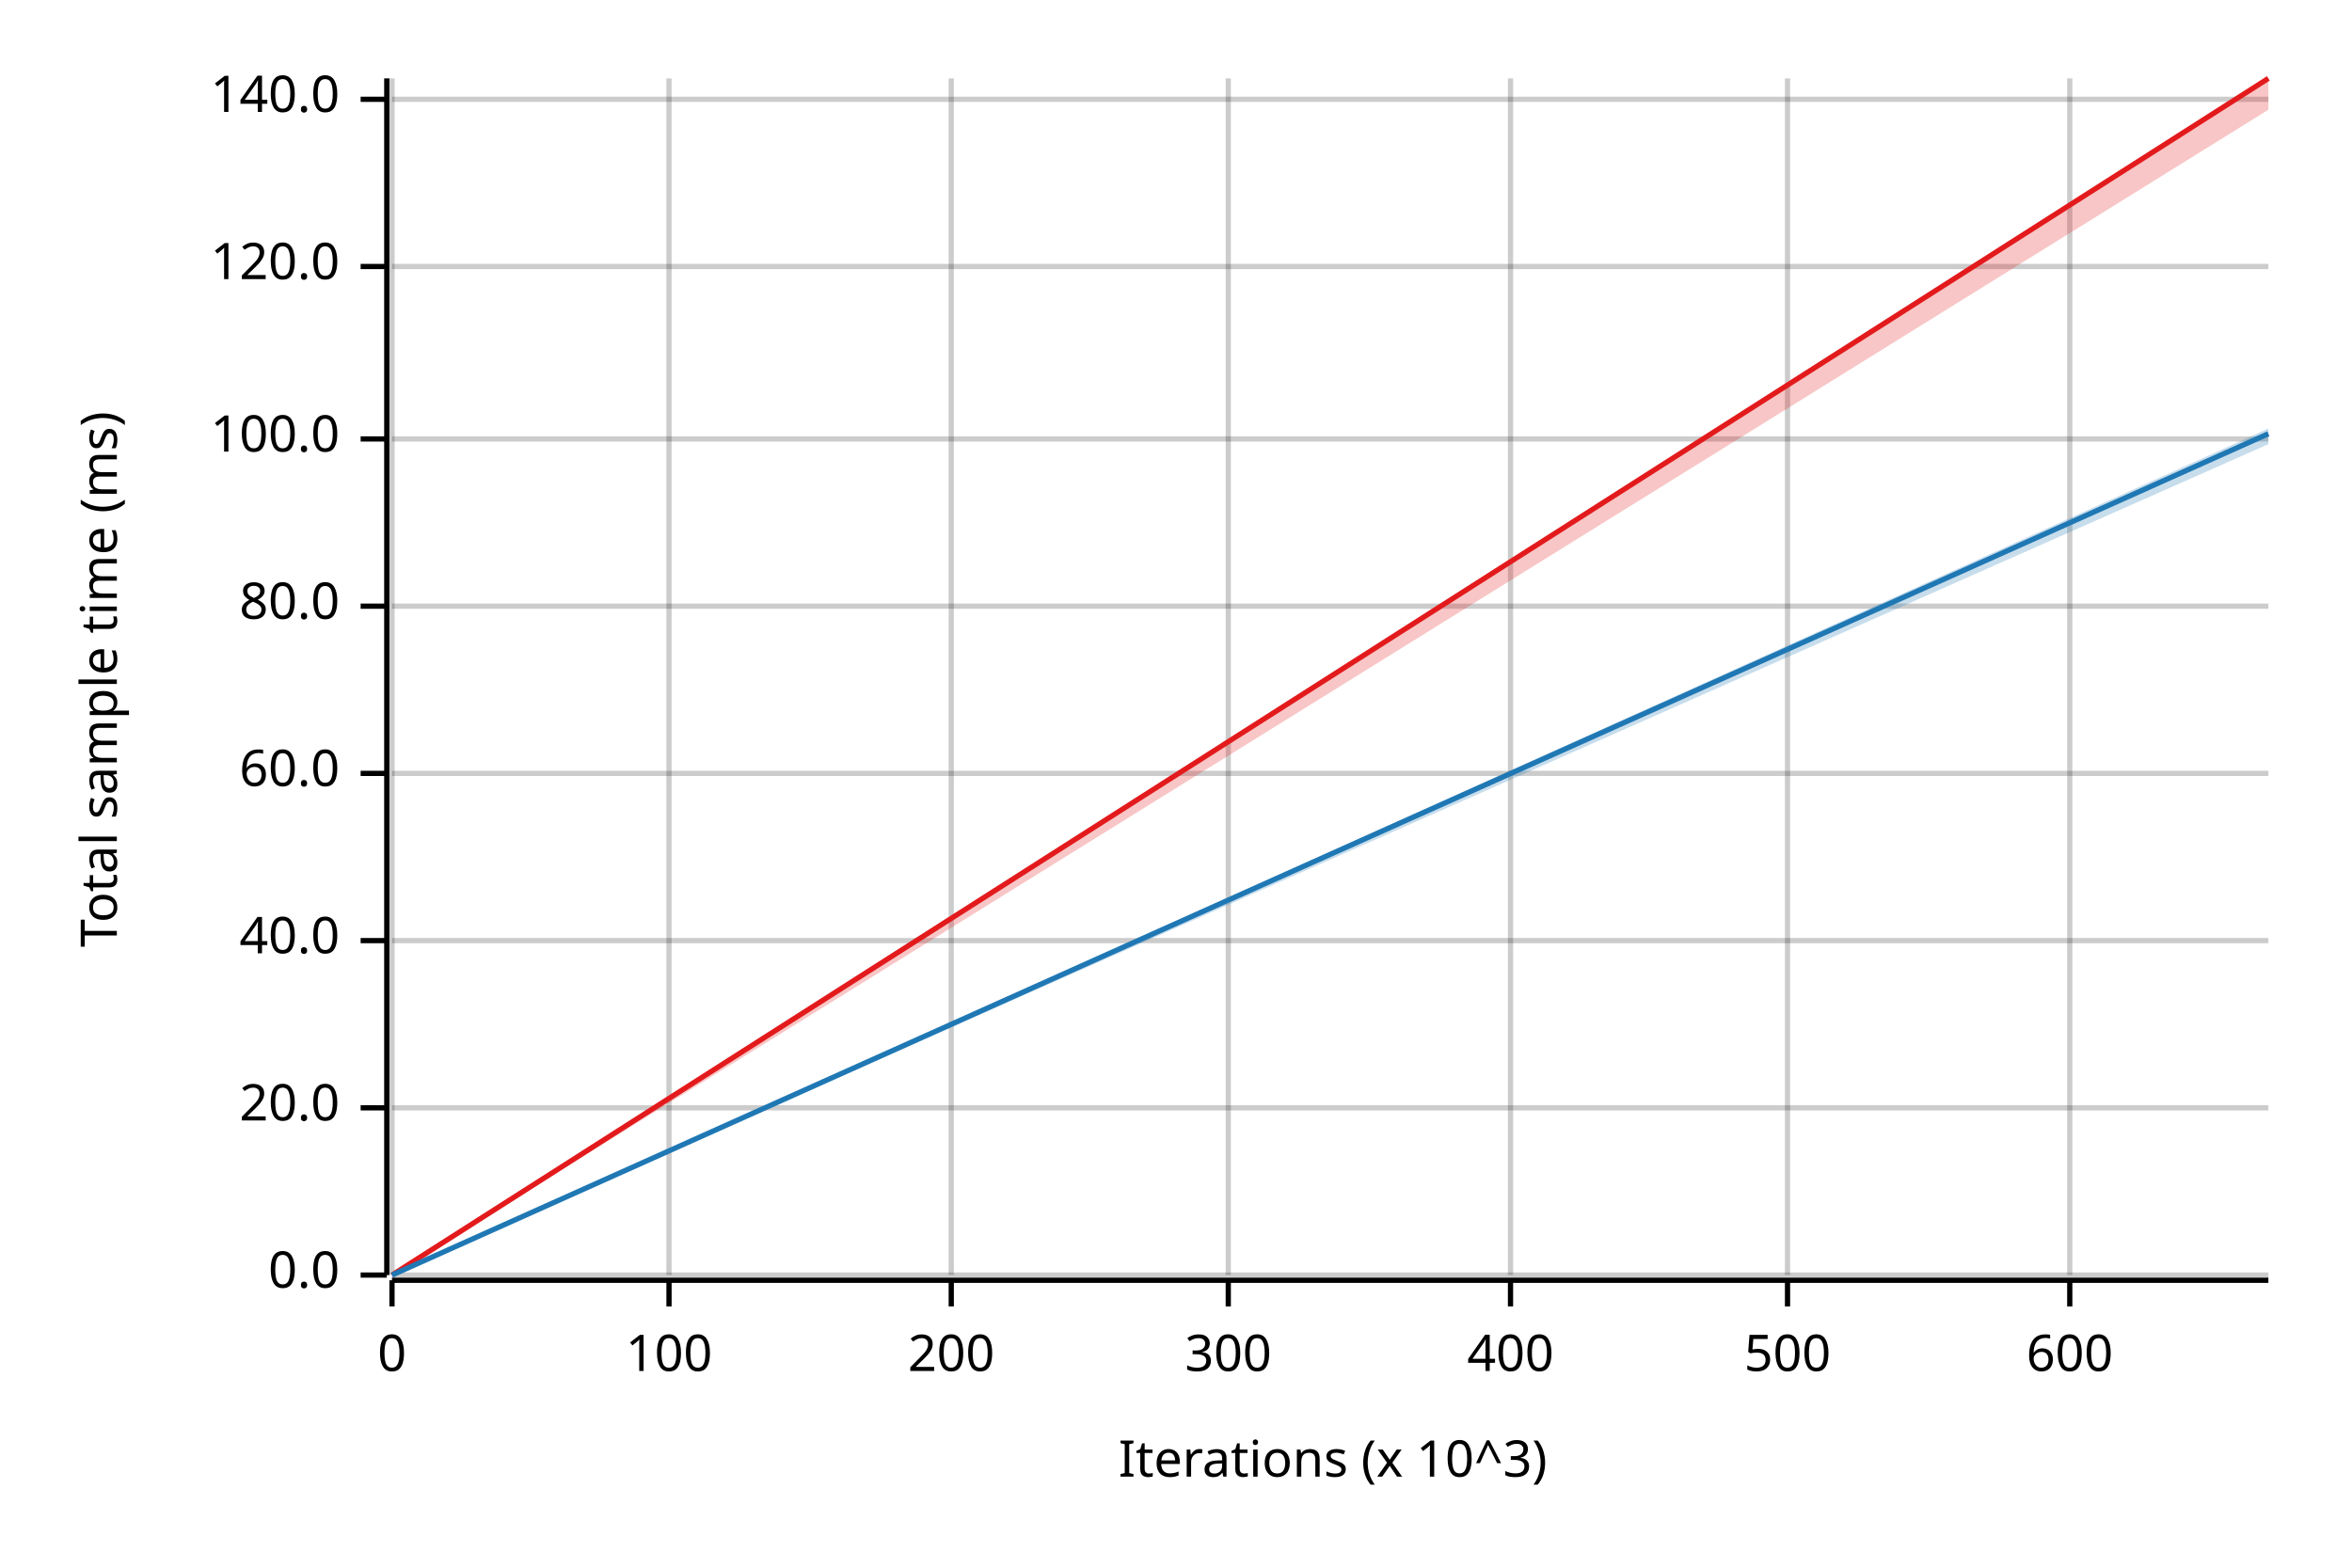
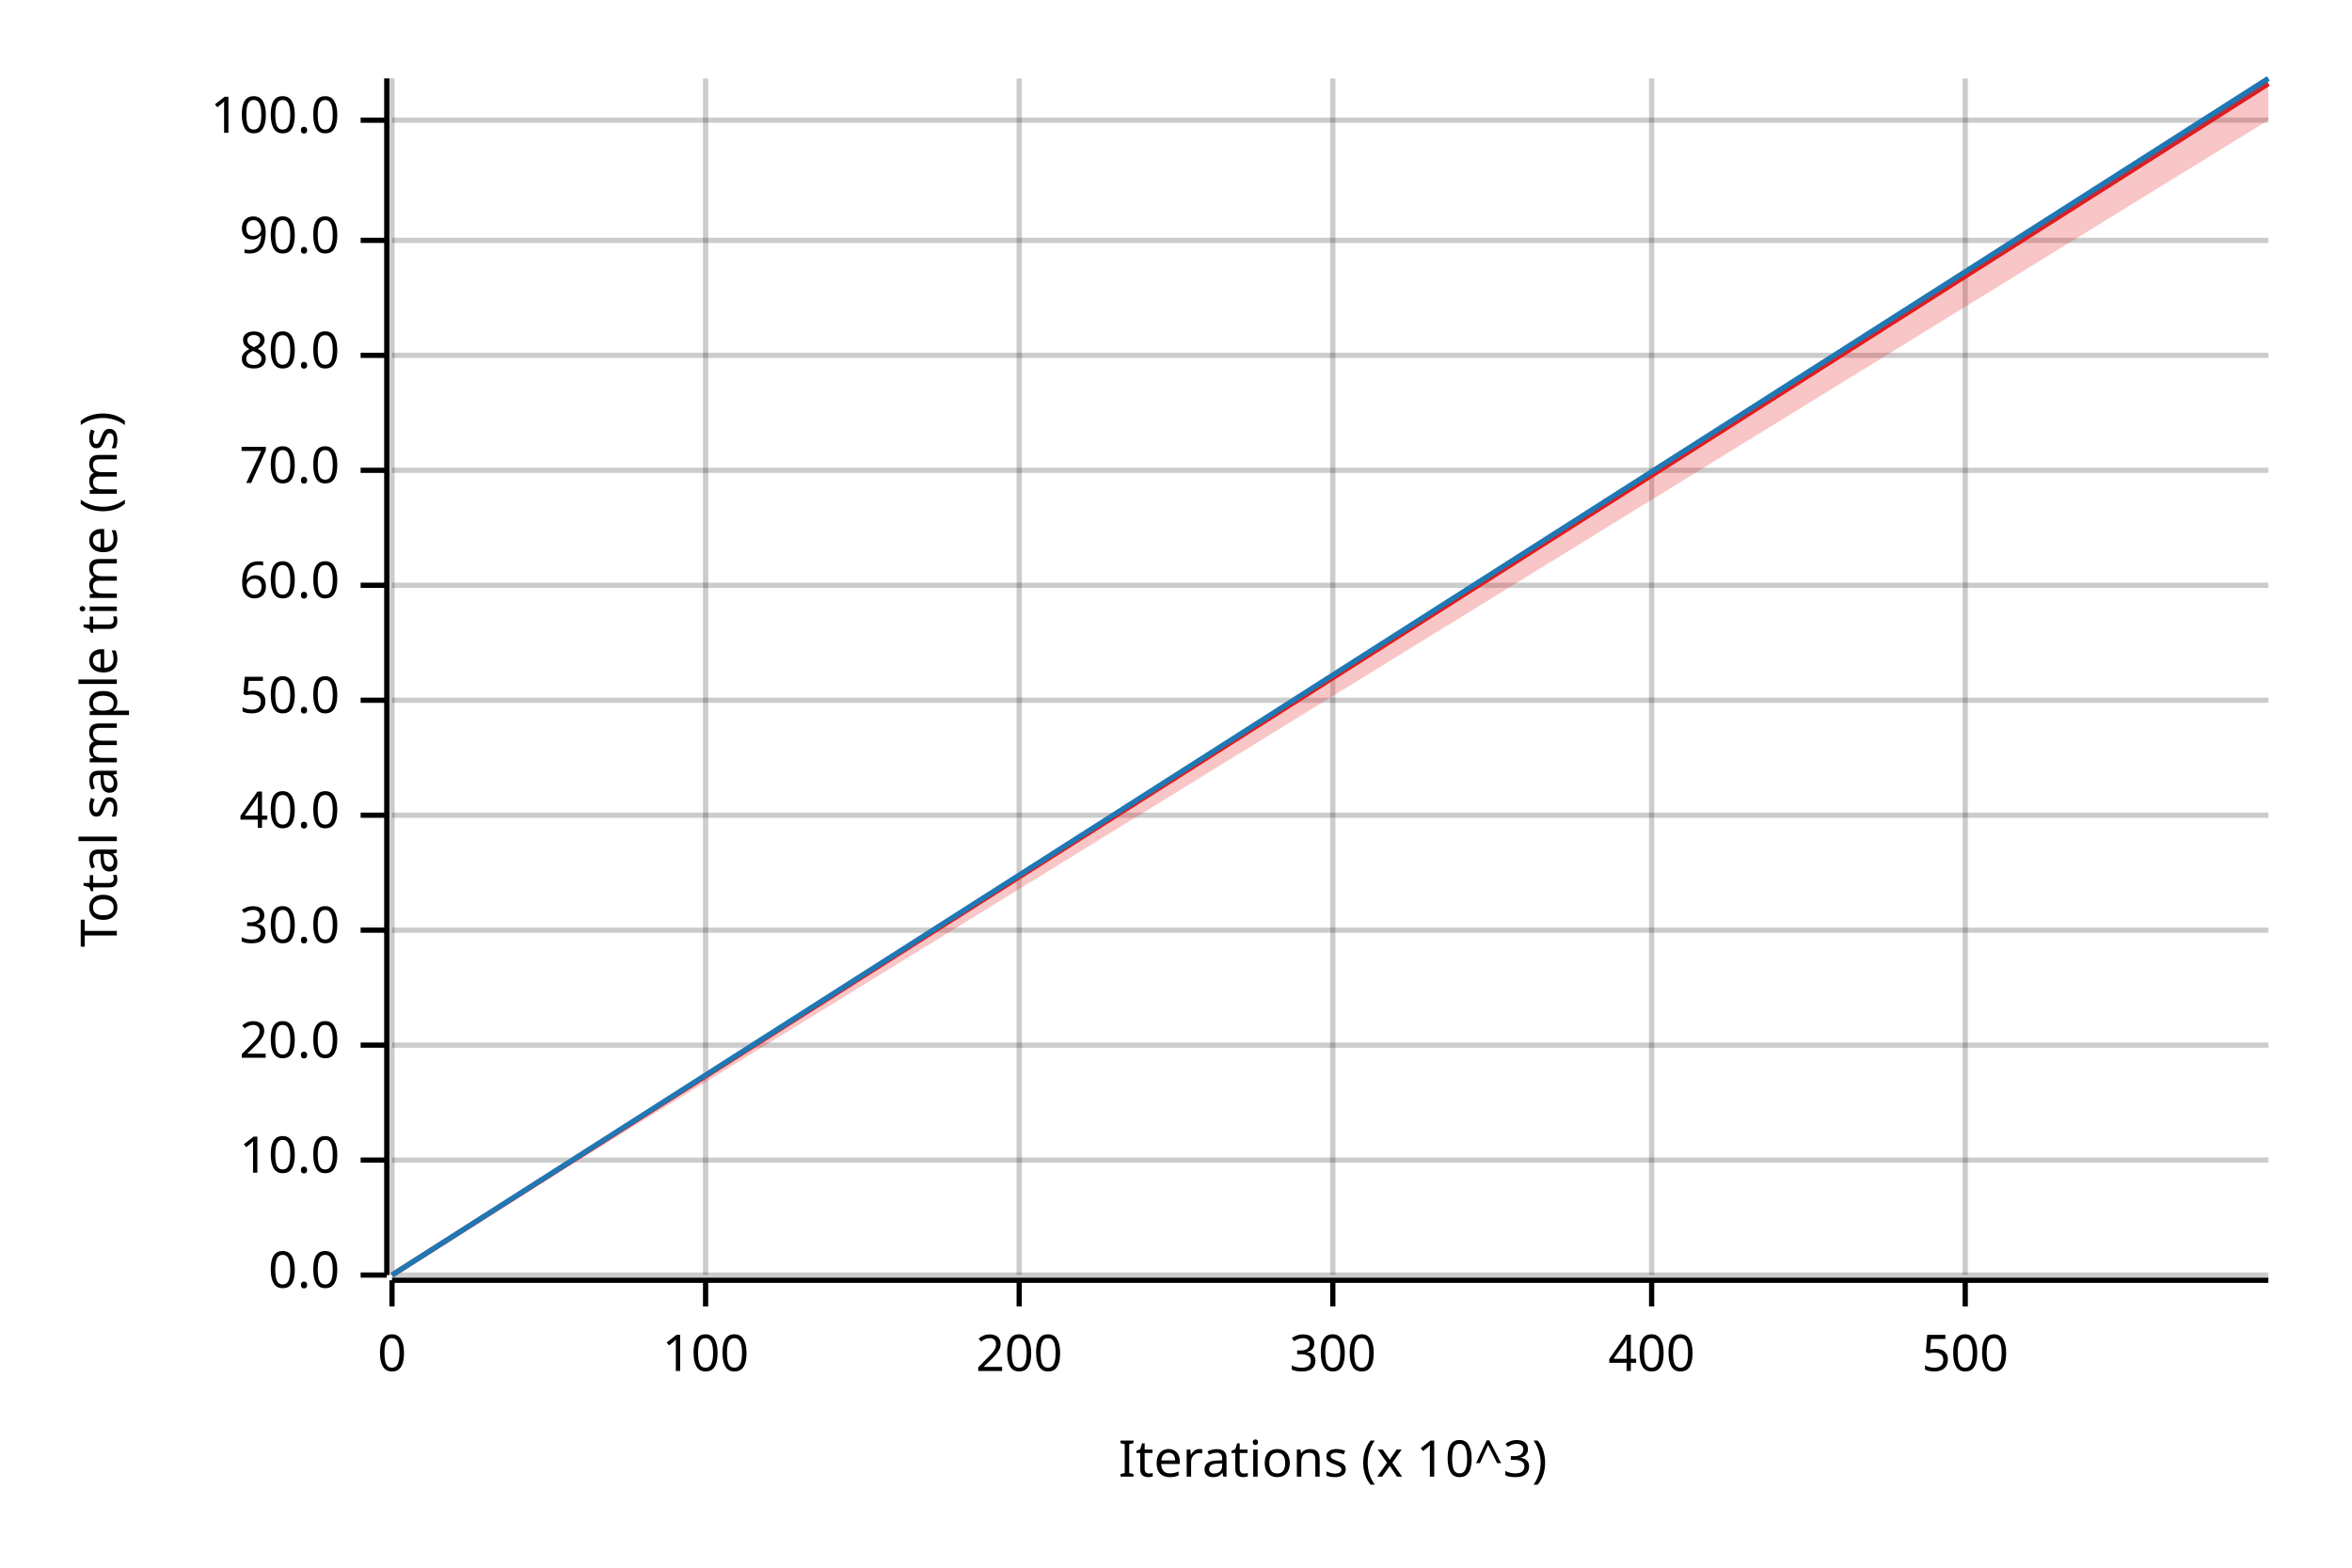
<svg xmlns="http://www.w3.org/2000/svg" width="450" height="300" viewBox="0 0 450 300">
  <text x="15" y="130" dy="0.76em" text-anchor="middle" font-family="sans-serif" font-size="9.677" opacity="1" fill="#000000" transform="rotate(270, 15, 130)">
Total sample time (ms)
</text>
  <text x="255" y="285" dy="-0.5ex" text-anchor="middle" font-family="sans-serif" font-size="9.677" opacity="1" fill="#000000">
Iterations (x 10^3)
</text>
  <line opacity="0.2" stroke="#000000" stroke-width="1" x1="75" y1="244" x2="75" y2="15" />
-   <line opacity="0.2" stroke="#000000" stroke-width="1" x1="128" y1="244" x2="128" y2="15" />
-   <line opacity="0.2" stroke="#000000" stroke-width="1" x1="182" y1="244" x2="182" y2="15" />
-   <line opacity="0.2" stroke="#000000" stroke-width="1" x1="235" y1="244" x2="235" y2="15" />
-   <line opacity="0.2" stroke="#000000" stroke-width="1" x1="289" y1="244" x2="289" y2="15" />
-   <line opacity="0.2" stroke="#000000" stroke-width="1" x1="342" y1="244" x2="342" y2="15" />
-   <line opacity="0.2" stroke="#000000" stroke-width="1" x1="396" y1="244" x2="396" y2="15" />
+   <line opacity="0.2" stroke="#000000" stroke-width="1" x1="135" y1="244" x2="135" y2="15" />
+   <line opacity="0.2" stroke="#000000" stroke-width="1" x1="195" y1="244" x2="195" y2="15" />
+   <line opacity="0.2" stroke="#000000" stroke-width="1" x1="255" y1="244" x2="255" y2="15" />
+   <line opacity="0.2" stroke="#000000" stroke-width="1" x1="316" y1="244" x2="316" y2="15" />
+   <line opacity="0.2" stroke="#000000" stroke-width="1" x1="376" y1="244" x2="376" y2="15" />
  <line opacity="0.2" stroke="#000000" stroke-width="1" x1="75" y1="244" x2="434" y2="244" />
-   <line opacity="0.2" stroke="#000000" stroke-width="1" x1="75" y1="212" x2="434" y2="212" />
-   <line opacity="0.2" stroke="#000000" stroke-width="1" x1="75" y1="180" x2="434" y2="180" />
-   <line opacity="0.2" stroke="#000000" stroke-width="1" x1="75" y1="148" x2="434" y2="148" />
-   <line opacity="0.2" stroke="#000000" stroke-width="1" x1="75" y1="116" x2="434" y2="116" />
-   <line opacity="0.2" stroke="#000000" stroke-width="1" x1="75" y1="84" x2="434" y2="84" />
-   <line opacity="0.2" stroke="#000000" stroke-width="1" x1="75" y1="51" x2="434" y2="51" />
-   <line opacity="0.2" stroke="#000000" stroke-width="1" x1="75" y1="19" x2="434" y2="19" />
+   <line opacity="0.2" stroke="#000000" stroke-width="1" x1="75" y1="222" x2="434" y2="222" />
+   <line opacity="0.2" stroke="#000000" stroke-width="1" x1="75" y1="200" x2="434" y2="200" />
+   <line opacity="0.2" stroke="#000000" stroke-width="1" x1="75" y1="178" x2="434" y2="178" />
+   <line opacity="0.2" stroke="#000000" stroke-width="1" x1="75" y1="156" x2="434" y2="156" />
+   <line opacity="0.2" stroke="#000000" stroke-width="1" x1="75" y1="134" x2="434" y2="134" />
+   <line opacity="0.2" stroke="#000000" stroke-width="1" x1="75" y1="112" x2="434" y2="112" />
+   <line opacity="0.2" stroke="#000000" stroke-width="1" x1="75" y1="90" x2="434" y2="90" />
+   <line opacity="0.2" stroke="#000000" stroke-width="1" x1="75" y1="68" x2="434" y2="68" />
+   <line opacity="0.2" stroke="#000000" stroke-width="1" x1="75" y1="46" x2="434" y2="46" />
+   <line opacity="0.2" stroke="#000000" stroke-width="1" x1="75" y1="23" x2="434" y2="23" />
  <polyline fill="none" opacity="1" stroke="#000000" stroke-width="1" points="74,15 74,244 " />
  <text x="65" y="244" dy="0.5ex" text-anchor="end" font-family="sans-serif" font-size="9.677" opacity="1" fill="#000000">
0.0
</text>
  <polyline fill="none" opacity="1" stroke="#000000" stroke-width="1" points="69,244 74,244 " />
-   <text x="65" y="212" dy="0.5ex" text-anchor="end" font-family="sans-serif" font-size="9.677" opacity="1" fill="#000000">
+   <text x="65" y="222" dy="0.5ex" text-anchor="end" font-family="sans-serif" font-size="9.677" opacity="1" fill="#000000">
+ 10.0
+ </text>
+   <polyline fill="none" opacity="1" stroke="#000000" stroke-width="1" points="69,222 74,222 " />
+   <text x="65" y="200" dy="0.5ex" text-anchor="end" font-family="sans-serif" font-size="9.677" opacity="1" fill="#000000">
20.0
</text>
-   <polyline fill="none" opacity="1" stroke="#000000" stroke-width="1" points="69,212 74,212 " />
-   <text x="65" y="180" dy="0.5ex" text-anchor="end" font-family="sans-serif" font-size="9.677" opacity="1" fill="#000000">
+   <polyline fill="none" opacity="1" stroke="#000000" stroke-width="1" points="69,200 74,200 " />
+   <text x="65" y="178" dy="0.5ex" text-anchor="end" font-family="sans-serif" font-size="9.677" opacity="1" fill="#000000">
+ 30.0
+ </text>
+   <polyline fill="none" opacity="1" stroke="#000000" stroke-width="1" points="69,178 74,178 " />
+   <text x="65" y="156" dy="0.5ex" text-anchor="end" font-family="sans-serif" font-size="9.677" opacity="1" fill="#000000">
40.0
</text>
-   <polyline fill="none" opacity="1" stroke="#000000" stroke-width="1" points="69,180 74,180 " />
-   <text x="65" y="148" dy="0.5ex" text-anchor="end" font-family="sans-serif" font-size="9.677" opacity="1" fill="#000000">
+   <polyline fill="none" opacity="1" stroke="#000000" stroke-width="1" points="69,156 74,156 " />
+   <text x="65" y="134" dy="0.5ex" text-anchor="end" font-family="sans-serif" font-size="9.677" opacity="1" fill="#000000">
+ 50.0
+ </text>
+   <polyline fill="none" opacity="1" stroke="#000000" stroke-width="1" points="69,134 74,134 " />
+   <text x="65" y="112" dy="0.5ex" text-anchor="end" font-family="sans-serif" font-size="9.677" opacity="1" fill="#000000">
60.0
</text>
-   <polyline fill="none" opacity="1" stroke="#000000" stroke-width="1" points="69,148 74,148 " />
-   <text x="65" y="116" dy="0.5ex" text-anchor="end" font-family="sans-serif" font-size="9.677" opacity="1" fill="#000000">
+   <polyline fill="none" opacity="1" stroke="#000000" stroke-width="1" points="69,112 74,112 " />
+   <text x="65" y="90" dy="0.5ex" text-anchor="end" font-family="sans-serif" font-size="9.677" opacity="1" fill="#000000">
+ 70.0
+ </text>
+   <polyline fill="none" opacity="1" stroke="#000000" stroke-width="1" points="69,90 74,90 " />
+   <text x="65" y="68" dy="0.5ex" text-anchor="end" font-family="sans-serif" font-size="9.677" opacity="1" fill="#000000">
80.0
</text>
-   <polyline fill="none" opacity="1" stroke="#000000" stroke-width="1" points="69,116 74,116 " />
-   <text x="65" y="84" dy="0.5ex" text-anchor="end" font-family="sans-serif" font-size="9.677" opacity="1" fill="#000000">
+   <polyline fill="none" opacity="1" stroke="#000000" stroke-width="1" points="69,68 74,68 " />
+   <text x="65" y="46" dy="0.5ex" text-anchor="end" font-family="sans-serif" font-size="9.677" opacity="1" fill="#000000">
+ 90.0
+ </text>
+   <polyline fill="none" opacity="1" stroke="#000000" stroke-width="1" points="69,46 74,46 " />
+   <text x="65" y="23" dy="0.5ex" text-anchor="end" font-family="sans-serif" font-size="9.677" opacity="1" fill="#000000">
100.0
</text>
-   <polyline fill="none" opacity="1" stroke="#000000" stroke-width="1" points="69,84 74,84 " />
-   <text x="65" y="51" dy="0.5ex" text-anchor="end" font-family="sans-serif" font-size="9.677" opacity="1" fill="#000000">
- 120.0
- </text>
-   <polyline fill="none" opacity="1" stroke="#000000" stroke-width="1" points="69,51 74,51 " />
-   <text x="65" y="19" dy="0.5ex" text-anchor="end" font-family="sans-serif" font-size="9.677" opacity="1" fill="#000000">
- 140.0
- </text>
-   <polyline fill="none" opacity="1" stroke="#000000" stroke-width="1" points="69,19 74,19 " />
+   <polyline fill="none" opacity="1" stroke="#000000" stroke-width="1" points="69,23 74,23 " />
  <polyline fill="none" opacity="1" stroke="#000000" stroke-width="1" points="75,245 434,245 " />
  <text x="75" y="255" dy="0.76em" text-anchor="middle" font-family="sans-serif" font-size="9.677" opacity="1" fill="#000000">
0
</text>
  <polyline fill="none" opacity="1" stroke="#000000" stroke-width="1" points="75,245 75,250 " />
-   <text x="128" y="255" dy="0.76em" text-anchor="middle" font-family="sans-serif" font-size="9.677" opacity="1" fill="#000000">
+   <text x="135" y="255" dy="0.76em" text-anchor="middle" font-family="sans-serif" font-size="9.677" opacity="1" fill="#000000">
100
</text>
-   <polyline fill="none" opacity="1" stroke="#000000" stroke-width="1" points="128,245 128,250 " />
-   <text x="182" y="255" dy="0.76em" text-anchor="middle" font-family="sans-serif" font-size="9.677" opacity="1" fill="#000000">
+   <polyline fill="none" opacity="1" stroke="#000000" stroke-width="1" points="135,245 135,250 " />
+   <text x="195" y="255" dy="0.76em" text-anchor="middle" font-family="sans-serif" font-size="9.677" opacity="1" fill="#000000">
200
</text>
-   <polyline fill="none" opacity="1" stroke="#000000" stroke-width="1" points="182,245 182,250 " />
-   <text x="235" y="255" dy="0.76em" text-anchor="middle" font-family="sans-serif" font-size="9.677" opacity="1" fill="#000000">
+   <polyline fill="none" opacity="1" stroke="#000000" stroke-width="1" points="195,245 195,250 " />
+   <text x="255" y="255" dy="0.76em" text-anchor="middle" font-family="sans-serif" font-size="9.677" opacity="1" fill="#000000">
300
</text>
-   <polyline fill="none" opacity="1" stroke="#000000" stroke-width="1" points="235,245 235,250 " />
-   <text x="289" y="255" dy="0.76em" text-anchor="middle" font-family="sans-serif" font-size="9.677" opacity="1" fill="#000000">
+   <polyline fill="none" opacity="1" stroke="#000000" stroke-width="1" points="255,245 255,250 " />
+   <text x="316" y="255" dy="0.76em" text-anchor="middle" font-family="sans-serif" font-size="9.677" opacity="1" fill="#000000">
400
</text>
-   <polyline fill="none" opacity="1" stroke="#000000" stroke-width="1" points="289,245 289,250 " />
-   <text x="342" y="255" dy="0.76em" text-anchor="middle" font-family="sans-serif" font-size="9.677" opacity="1" fill="#000000">
+   <polyline fill="none" opacity="1" stroke="#000000" stroke-width="1" points="316,245 316,250 " />
+   <text x="376" y="255" dy="0.76em" text-anchor="middle" font-family="sans-serif" font-size="9.677" opacity="1" fill="#000000">
500
</text>
-   <polyline fill="none" opacity="1" stroke="#000000" stroke-width="1" points="342,245 342,250 " />
-   <text x="396" y="255" dy="0.76em" text-anchor="middle" font-family="sans-serif" font-size="9.677" opacity="1" fill="#000000">
- 600
- </text>
-   <polyline fill="none" opacity="1" stroke="#000000" stroke-width="1" points="396,245 396,250 " />
-   <polyline fill="none" opacity="1" stroke="#E31A1C" stroke-width="1" points="75,244 434,15 " />
-   <polygon opacity="0.25" fill="#E31A1C" points="75,244 434,21 434,15 " />
-   <polyline fill="none" opacity="1" stroke="#1F78B4" stroke-width="1" points="75,244 434,83 " />
-   <polygon opacity="0.25" fill="#1F78B4" points="75,244 434,85 434,82 " />
+   <polyline fill="none" opacity="1" stroke="#000000" stroke-width="1" points="376,245 376,250 " />
+   <polyline fill="none" opacity="1" stroke="#E31A1C" stroke-width="1" points="75,244 434,16 " />
+   <polygon opacity="0.25" fill="#E31A1C" points="75,244 434,23 434,15 " />
+   <polyline fill="none" opacity="1" stroke="#1F78B4" stroke-width="1" points="75,244 434,15 " />
+   <polygon opacity="0.25" fill="#1F78B4" points="75,244 434,16 434,15 " />
</svg>
